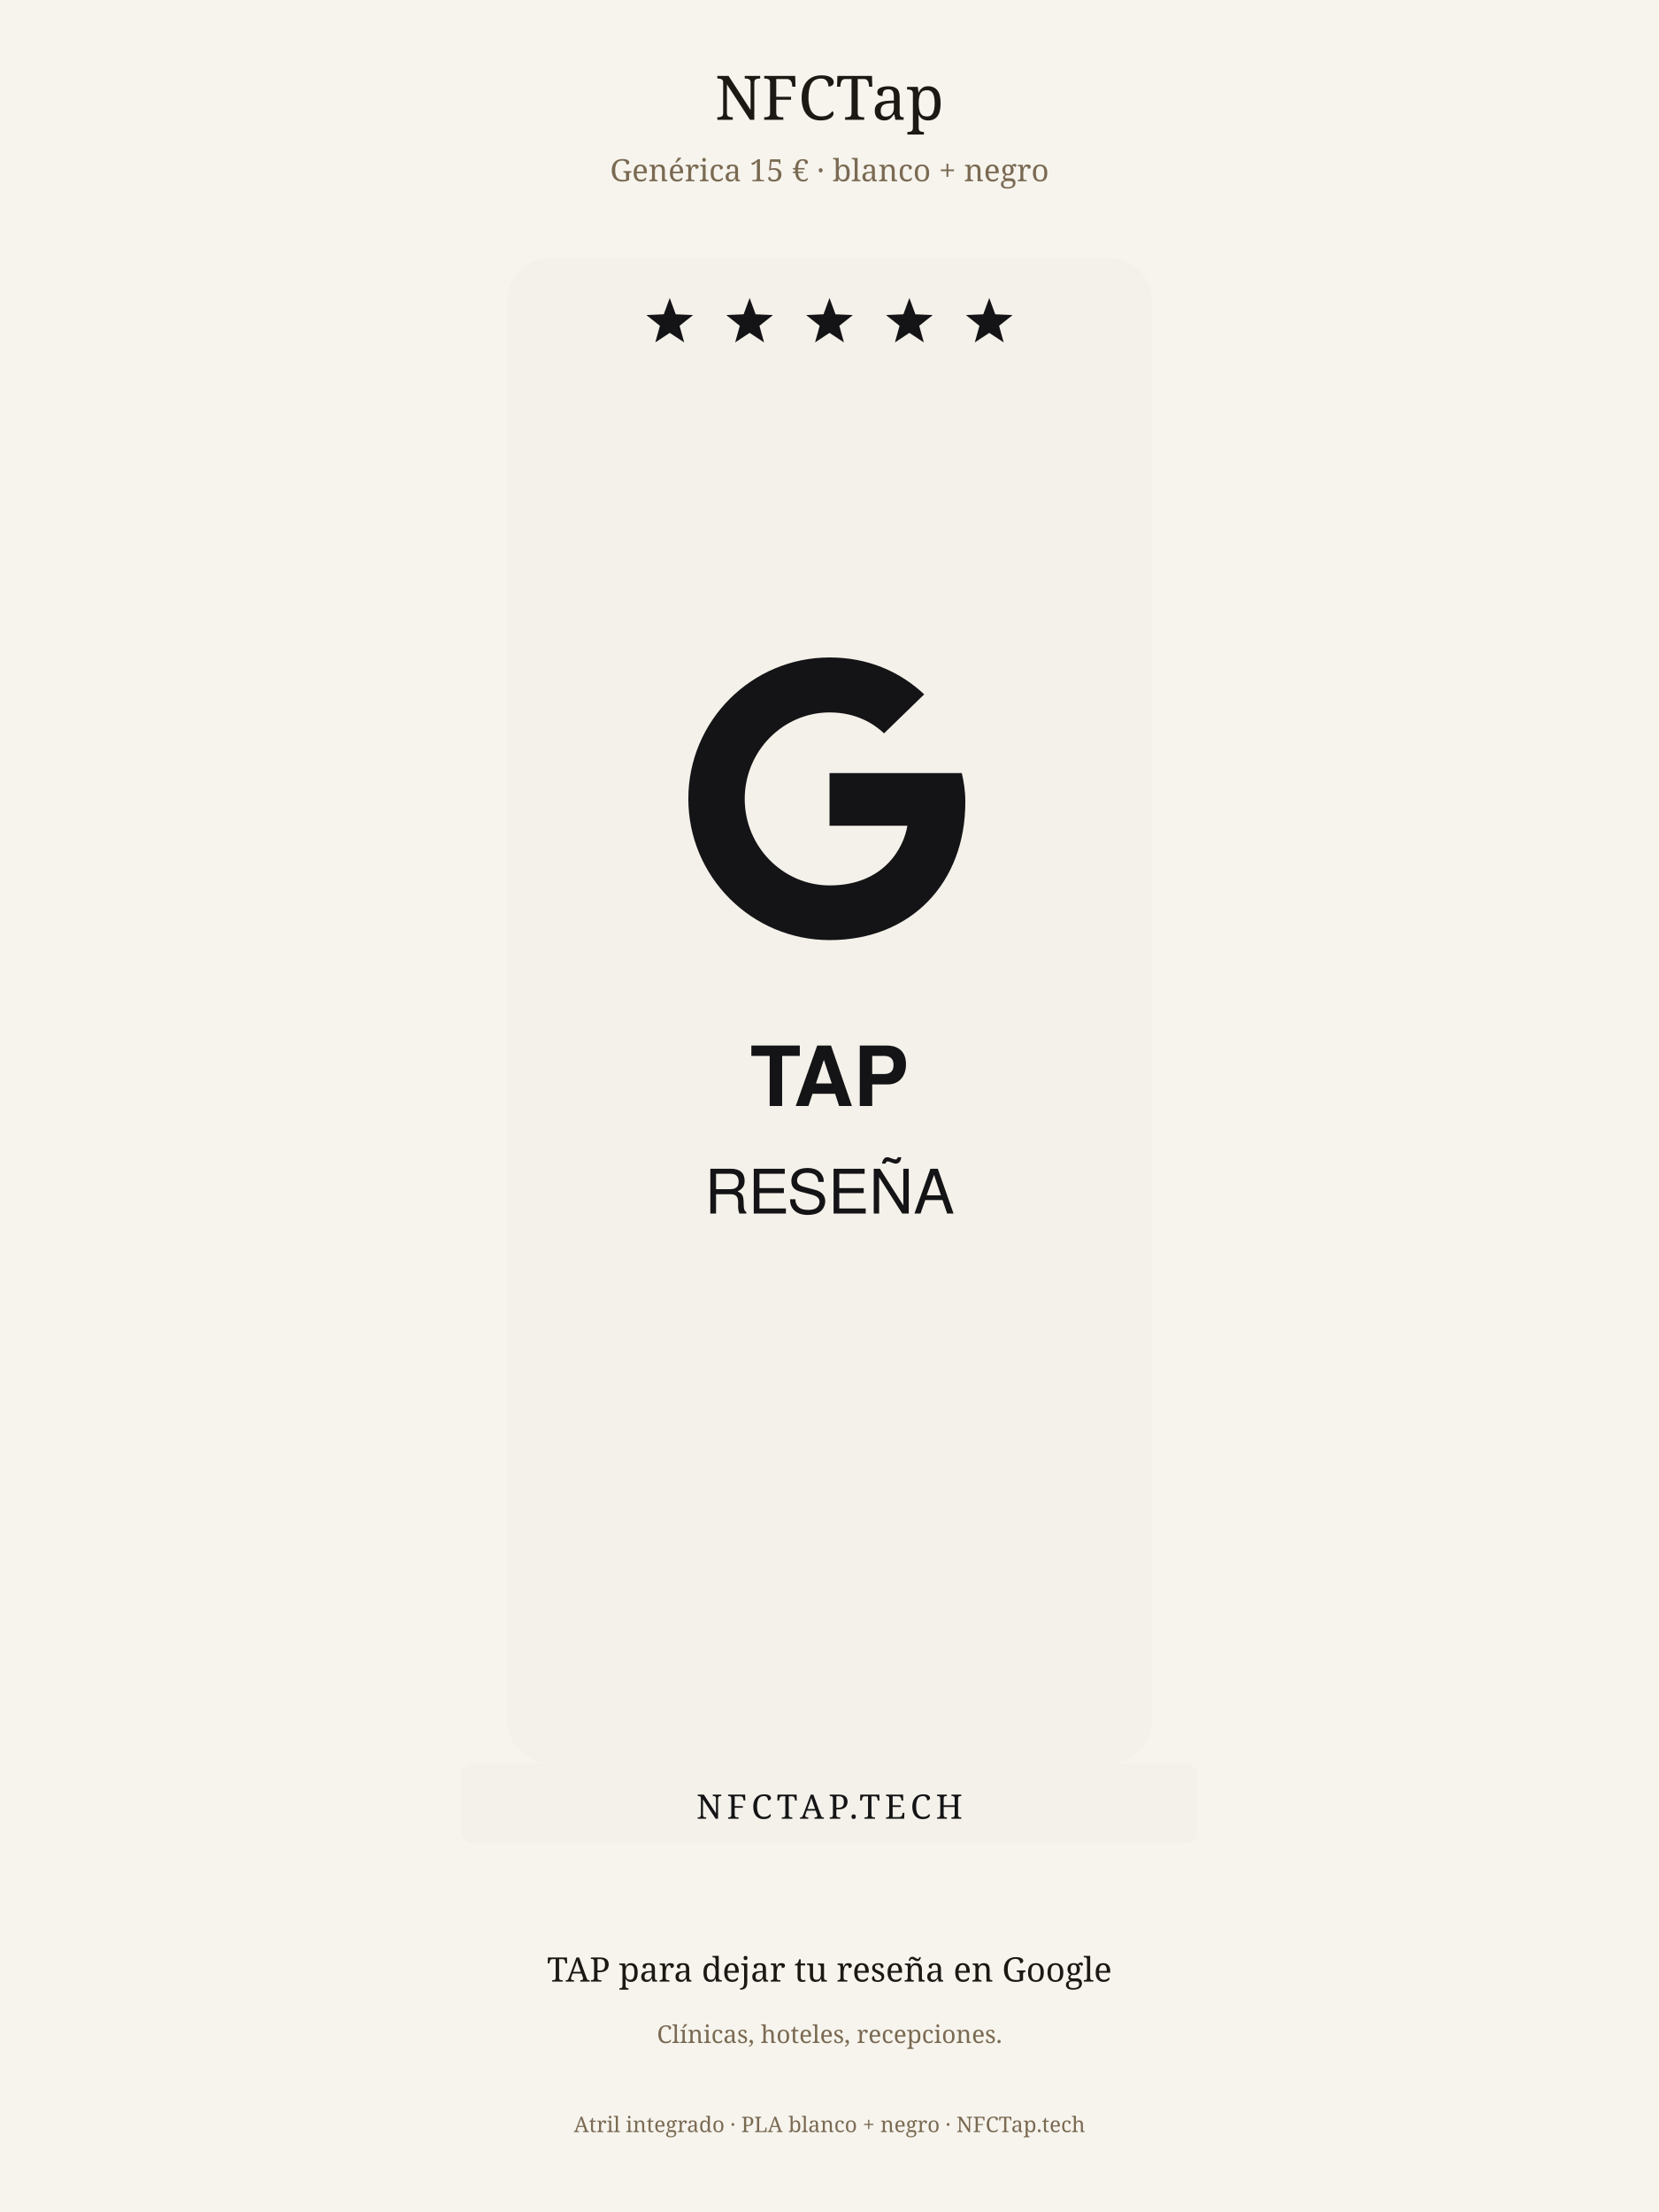
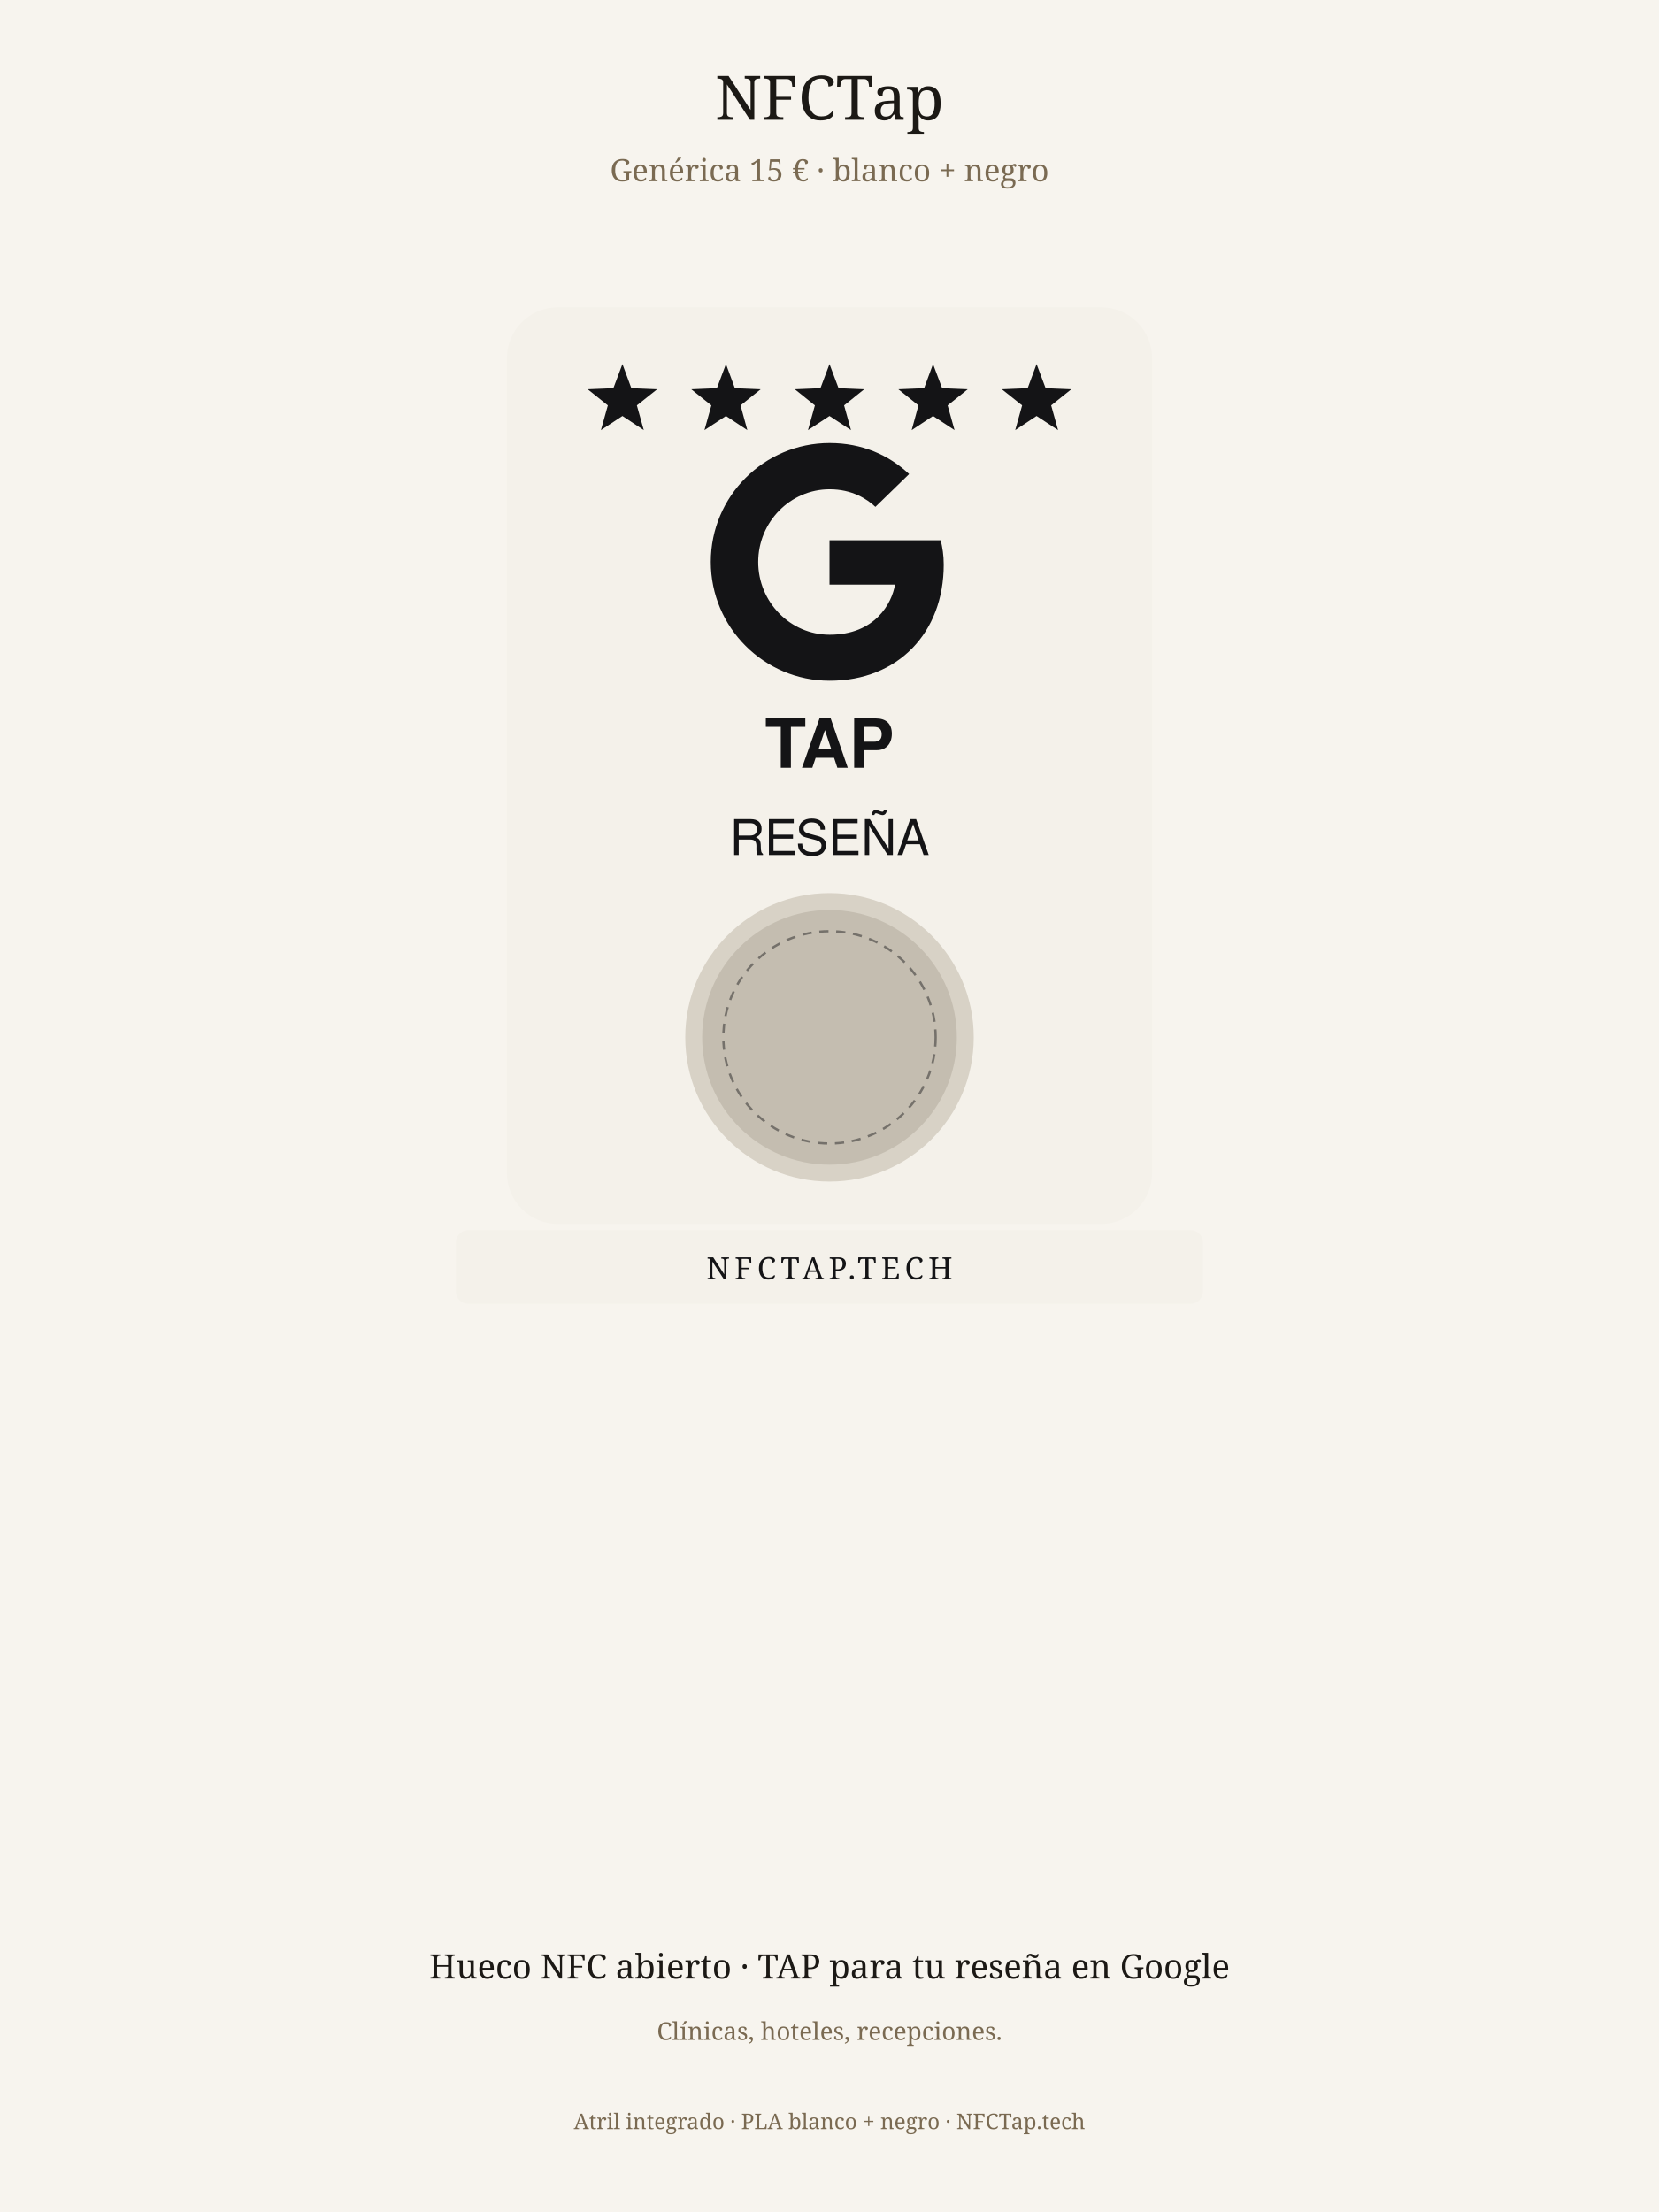
<svg xmlns="http://www.w3.org/2000/svg" viewBox="0 0 1080 1440" width="1080" height="1440">
  <rect width="1080" height="1440" fill="#F7F4EE" />
  <text x="540" y="78" text-anchor="middle" fill="#1C1915" font-family="Georgia, serif" font-size="40">NFCTap</text>
  <text x="540" y="118" text-anchor="middle" fill="#7A6A52" font-family="Georgia, serif" font-size="20">Genérica 15 € · blanco + negro</text>
-   <rect x="330" y="168" width="420" height="980" rx="28" fill="#F4F1EA" />
-   <polygon points="436.0,194.0 439.9,204.6 451.2,205.1 442.4,212.1 445.4,222.9 436.0,216.7 426.6,222.9 429.6,212.1 420.8,205.1 432.1,204.6" fill="#141416" />
-   <polygon points="488.0,194.0 491.9,204.6 503.2,205.1 494.4,212.1 497.4,222.9 488.0,216.7 478.6,222.9 481.6,212.1 472.8,205.1 484.1,204.6" fill="#141416" />
-   <polygon points="540.0,194.0 543.9,204.6 555.2,205.1 546.4,212.1 549.4,222.9 540.0,216.7 530.6,222.9 533.6,212.1 524.8,205.1 536.1,204.6" fill="#141416" />
-   <polygon points="592.0,194.0 595.9,204.6 607.2,205.1 598.4,212.1 601.4,222.9 592.0,216.7 582.6,222.9 585.6,212.1 576.8,205.1 588.1,204.6" fill="#141416" />
-   <polygon points="644.0,194.0 647.9,204.6 659.2,205.1 650.4,212.1 653.4,222.9 644.0,216.7 634.6,222.9 637.6,212.1 628.8,205.1 640.1,204.6" fill="#141416" />
-   <g transform="translate(448.000 428.000) scale(10.22222)">
+   <rect x="330.0" y="200.0" width="420.0" height="596.8" rx="33.2" fill="#F4F1EA" />
+   <polygon points="405.2,237.0 411.0,252.7 427.8,253.4 414.6,263.9 419.1,280.0 405.2,270.8 391.2,280.0 395.7,263.9 382.6,253.4 399.3,252.7" fill="#141416" />
+   <polygon points="472.6,237.0 478.4,252.7 495.2,253.4 482.1,263.9 486.5,280.0 472.6,270.8 458.6,280.0 463.1,263.9 450.0,253.4 466.7,252.7" fill="#141416" />
+   <polygon points="540.0,237.0 545.9,252.7 562.6,253.4 549.5,263.9 554.0,280.0 540.0,270.8 526.0,280.0 530.5,263.9 517.4,253.4 534.1,252.7" fill="#141416" />
+   <polygon points="607.4,237.0 613.3,252.7 630.0,253.4 616.9,263.9 621.4,280.0 607.4,270.8 593.5,280.0 597.9,263.9 584.8,253.4 601.6,252.7" fill="#141416" />
+   <polygon points="674.8,237.0 680.7,252.7 697.4,253.4 684.3,263.9 688.8,280.0 674.8,270.8 660.9,280.0 665.4,263.9 652.2,253.4 669.0,252.7" fill="#141416" />
+   <g transform="translate(462.632 288.421) scale(8.59649)">
    <path d="M9.001 10.71V7.362h8.424c.126.567.225 1.098.225 1.845 0 5.139-3.447 8.793-8.64 8.793-4.968 0-9-4.032-9-9s4.032-9 9-9c2.43 0 4.464.891 6.021 2.349l-2.556 2.484c-.648-.612-1.782-1.332-3.465-1.332-2.979 0-5.409 2.475-5.409 5.508s2.43 5.508 5.409 5.508c3.447 0 4.716-2.385 4.95-3.798H9.001v-.009z" fill="#141416" />
  </g>
-   <text x="540" y="720" text-anchor="middle" fill="#141416" font-family="Outfit, Helvetica, Arial, sans-serif" font-size="54" font-weight="700">TAP</text>
-   <text x="540" y="790" text-anchor="middle" fill="#141416" font-family="Outfit, Helvetica, Arial, sans-serif" font-size="40">RESEÑA</text>
-   <rect x="300" y="1148" width="480" height="52" rx="8" fill="#F4F1EA" />
-   <text x="540" y="1184" text-anchor="middle" fill="#141416" font-family="Georgia, serif" font-size="22" letter-spacing="3">NFCTAP.TECH</text>
-   <text x="540" y="1290" text-anchor="middle" fill="#1C1915" font-family="Georgia, serif" font-size="22">TAP para dejar tu reseña en Google</text>
-   <text x="540" y="1330" text-anchor="middle" fill="#7A6A52" font-family="Georgia, serif" font-size="16">Clínicas, hoteles, recepciones.</text>
-   <text x="540" y="1388" text-anchor="middle" fill="#7A6A52" font-family="Georgia, serif" font-size="14">Atril integrado · PLA blanco + negro · NFCTap.tech</text>
+   <text x="540" y="499.8" text-anchor="middle" fill="#141416" font-family="Outfit, Helvetica, Arial, sans-serif" font-size="44" font-weight="700">TAP</text>
+   <text x="540" y="556.6" text-anchor="middle" fill="#141416" font-family="Outfit, Helvetica, Arial, sans-serif" font-size="32">RESEÑA</text>
+   <circle cx="540" cy="675.3" r="93.9" fill="#d8d2c6" />
+   <circle cx="540" cy="675.3" r="82.9" fill="#c4bdb0" />
+   <circle cx="540" cy="675.3" r="69.1" fill="none" stroke="#141416" stroke-width="1.5" stroke-dasharray="6 5" opacity="0.45" />
+   <rect x="296.8" y="800.8" width="486.3" height="48" rx="8" fill="#F4F1EA" />
+   <text x="540" y="832.8" text-anchor="middle" fill="#141416" font-family="Georgia, serif" font-size="20" letter-spacing="3">NFCTAP.TECH</text>
+   <text x="540" y="1288" text-anchor="middle" fill="#1C1915" font-family="Georgia, serif" font-size="22">Hueco NFC abierto · TAP para tu reseña en Google</text>
+   <text x="540" y="1328" text-anchor="middle" fill="#7A6A52" font-family="Georgia, serif" font-size="16">Clínicas, hoteles, recepciones.</text>
+   <text x="540" y="1386" text-anchor="middle" fill="#7A6A52" font-family="Georgia, serif" font-size="14">Atril integrado · PLA blanco + negro · NFCTap.tech</text>
</svg>
